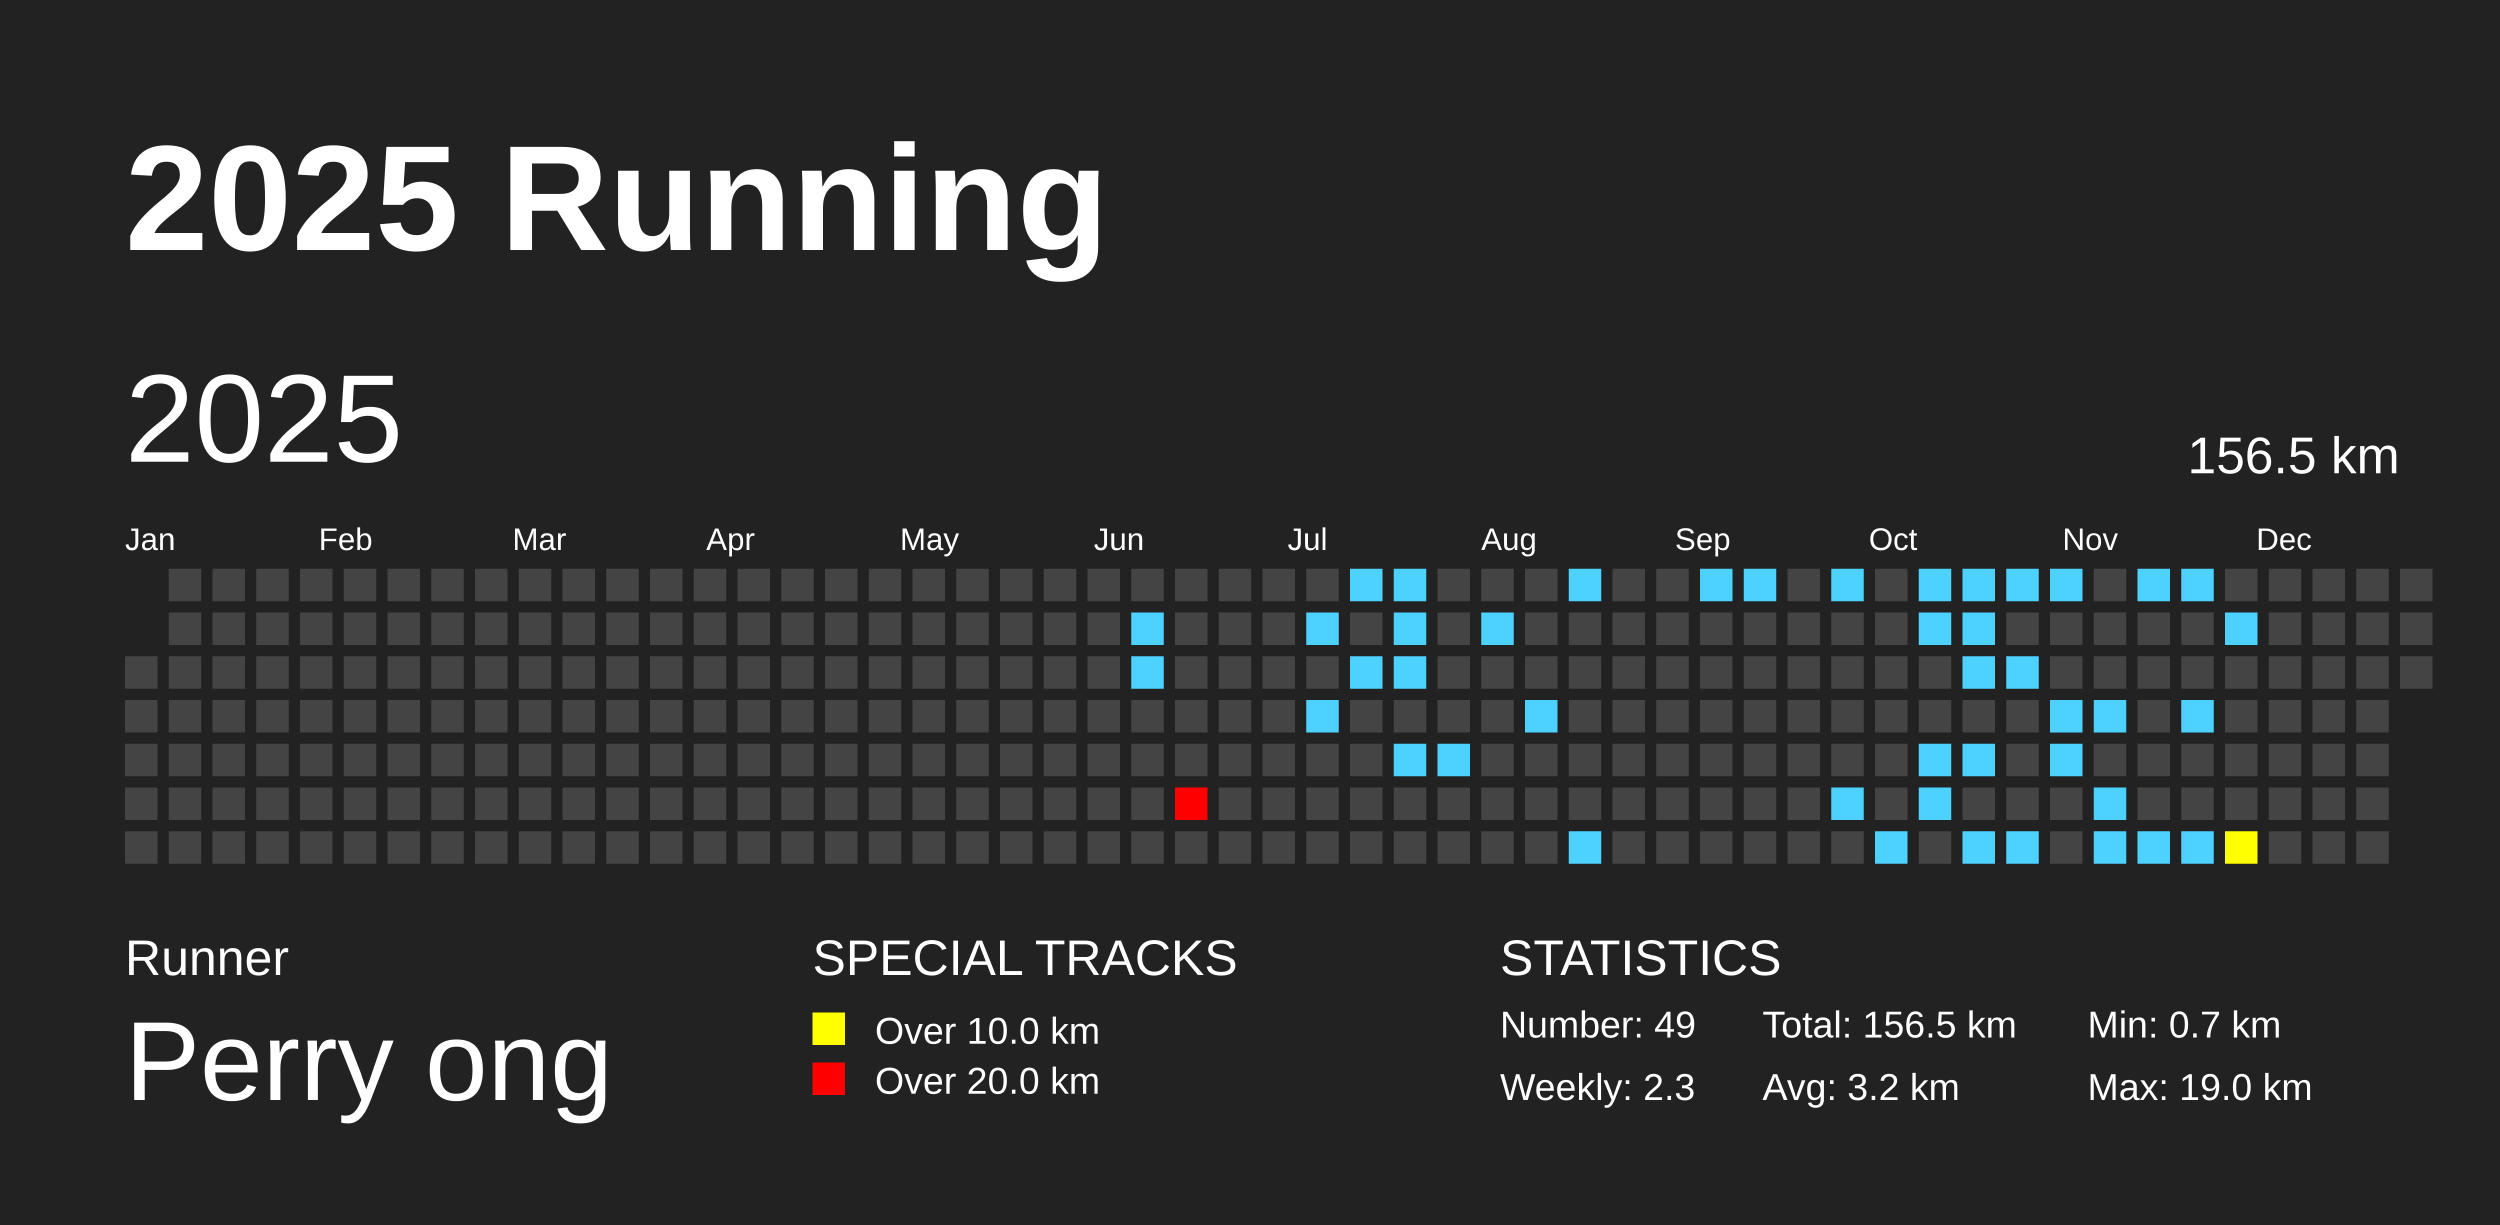
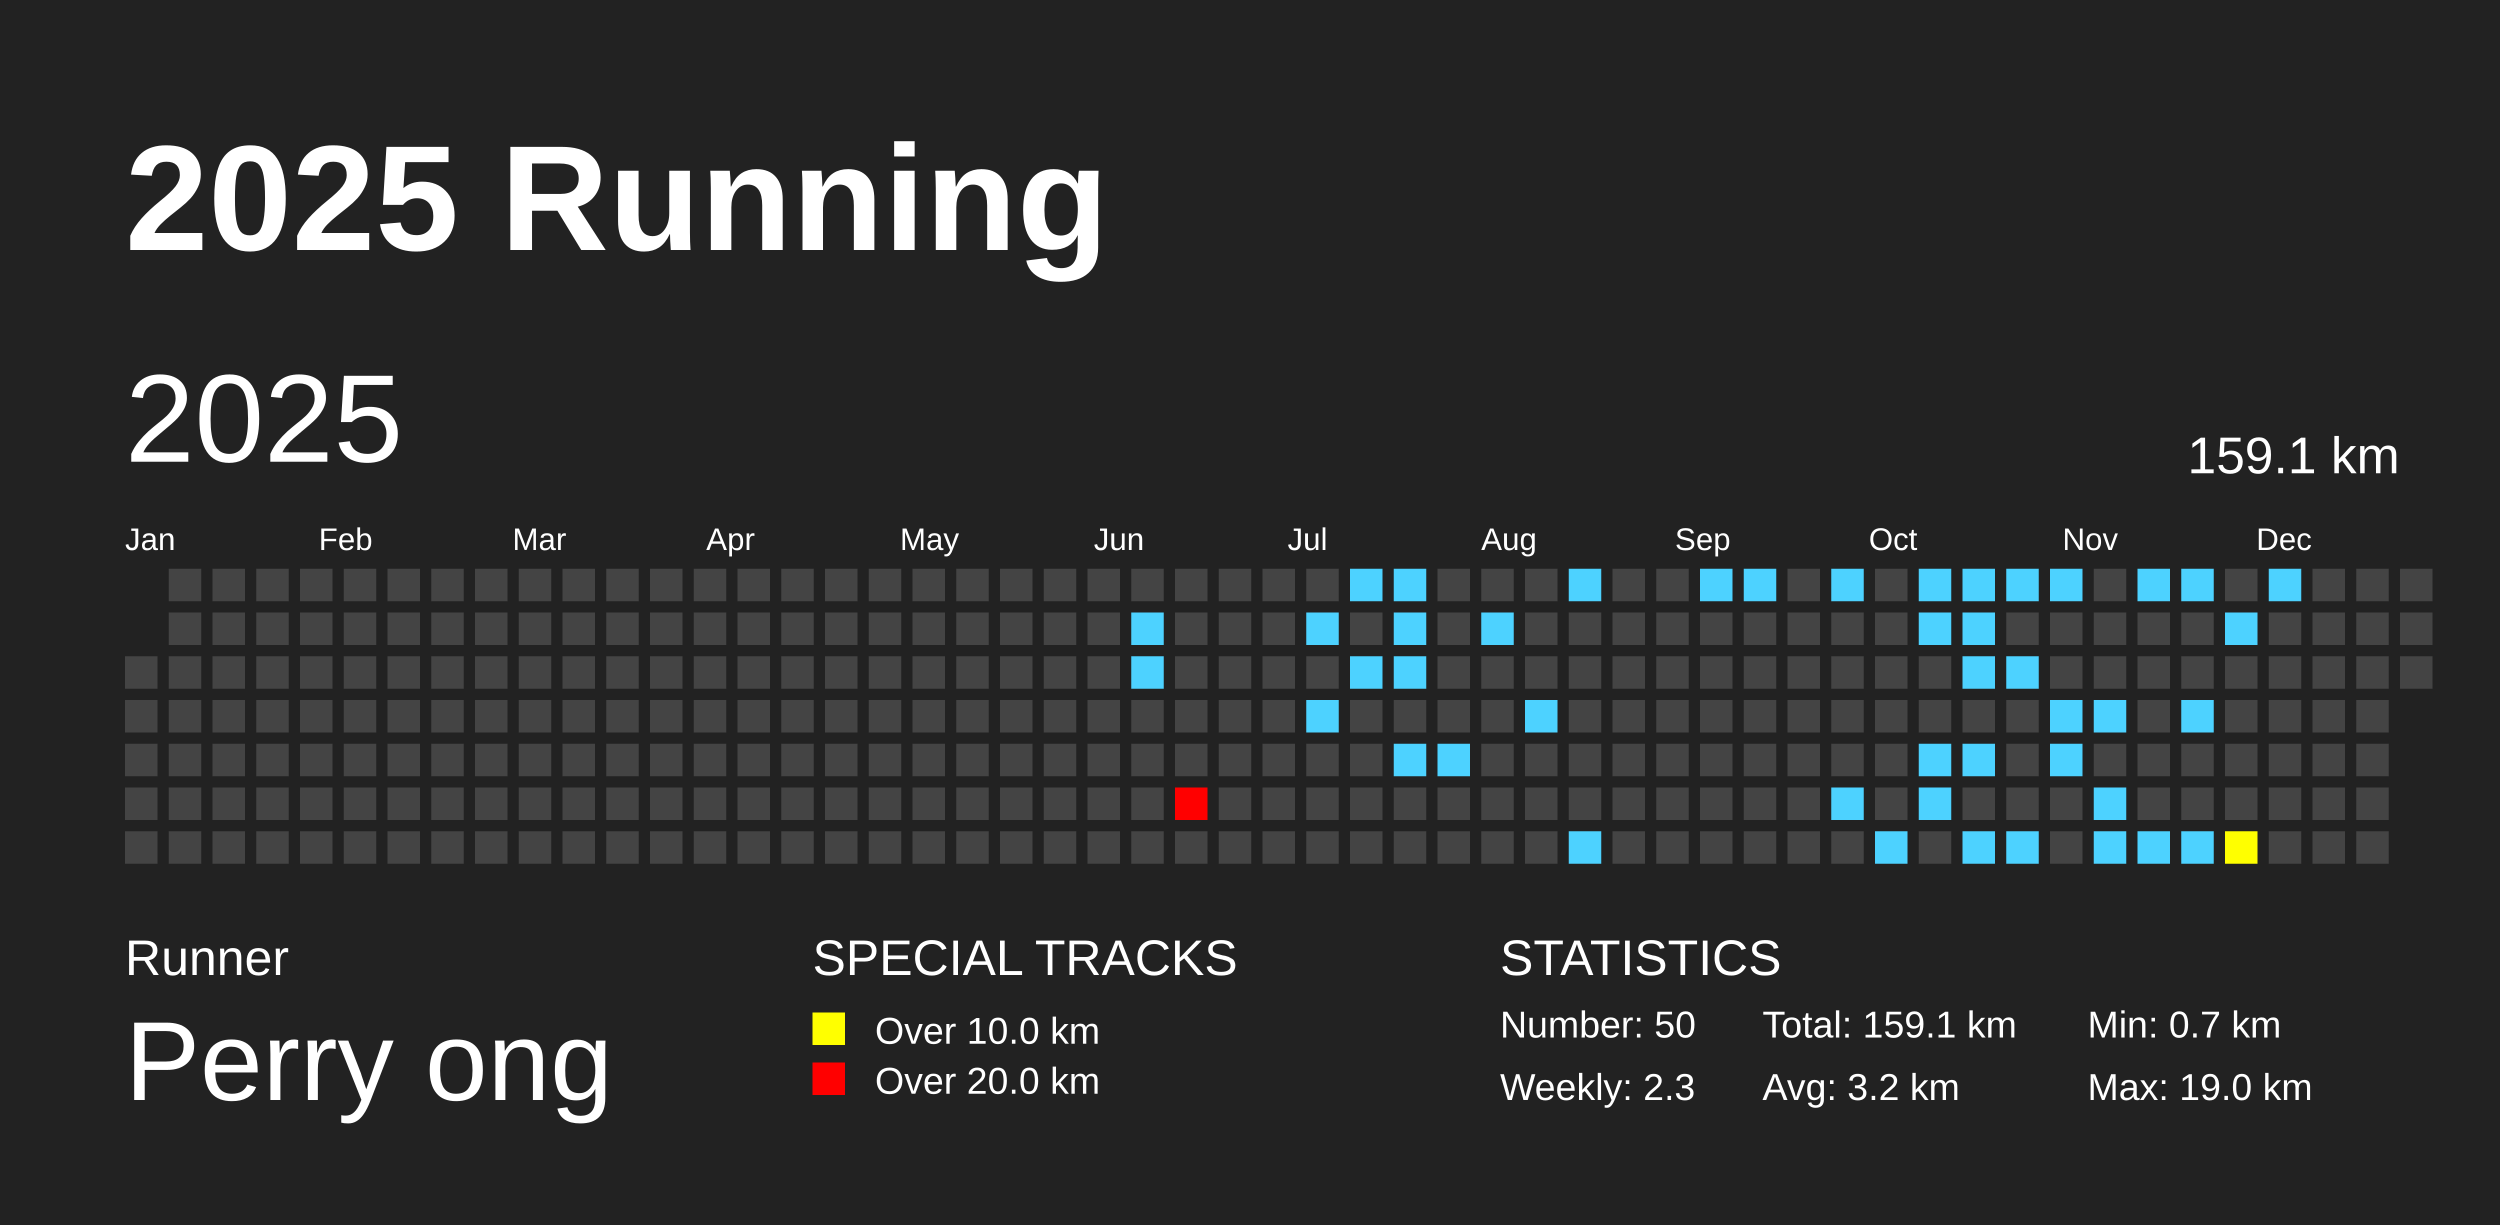
<svg xmlns="http://www.w3.org/2000/svg" baseProfile="full" height="98mm" version="1.1" viewBox="0,0,200,98" width="200mm">
  <defs />
  <rect fill="#222222" height="98" width="200" x="0" y="0" />
  <text fill="#FFFFFF" style="font-size:12px; font-family:Arial; font-weight:bold;" x="10" y="20">2025 Running</text>
  <text fill="#FFFFFF" style="font-size:4px; font-family:Arial" x="10" y="78">Runner</text>
  <text fill="#FFFFFF" style="font-size:9px; font-family:Arial" x="10" y="88">Perry ong</text>
  <text fill="#FFFFFF" style="font-size:4px; font-family:Arial" x="65" y="78">SPECIAL TRACKS</text>
  <rect fill="yellow" height="2.6" width="2.6" x="65" y="81" />
  <text fill="#FFFFFF" style="font-size:3px; font-family:Arial" x="70" y="83.5">Over 10.0 km</text>
  <rect fill="red" height="2.6" width="2.6" x="65" y="85" />
  <text fill="#FFFFFF" style="font-size:3px; font-family:Arial" x="70" y="87.5">Over 20.0 km</text>
  <text fill="#FFFFFF" style="font-size:4px; font-family:Arial" x="120" y="78">STATISTICS</text>
-   <text fill="#FFFFFF" style="font-size:3px; font-family:Arial" x="120" y="83">Number: 49</text>
+   <text fill="#FFFFFF" style="font-size:3px; font-family:Arial" x="120" y="83">Number: 50</text>
  <text fill="#FFFFFF" style="font-size:3px; font-family:Arial" x="120" y="88">Weekly: 2.3</text>
-   <text fill="#FFFFFF" style="font-size:3px; font-family:Arial" x="141" y="83">Total: 156.5 km</text>
+   <text fill="#FFFFFF" style="font-size:3px; font-family:Arial" x="141" y="83">Total: 159.1 km</text>
  <text fill="#FFFFFF" style="font-size:3px; font-family:Arial" x="141" y="88">Avg: 3.2 km</text>
  <text fill="#FFFFFF" style="font-size:3px; font-family:Arial" x="167" y="83">Min: 0.7 km</text>
  <text fill="#FFFFFF" style="font-size:3px; font-family:Arial" x="167" y="88">Max: 19.0 km</text>
  <text dominant-baseline="hanging" fill="#FFFFFF" style="font-size:10.0px; font-family:Arial;" x="10" y="30">2025</text>
-   <text dominant-baseline="hanging" fill="#FFFFFF" style="font-size:4.125px; font-family:Arial;" x="175" y="35">156.5 km</text>
+   <text dominant-baseline="hanging" fill="#FFFFFF" style="font-size:4.125px; font-family:Arial;" x="175" y="35">159.1 km</text>
  <text fill="#FFFFFF" style="font-size:2.5px; font-family:Arial" x="10.0" y="44">Jan</text>
  <text fill="#FFFFFF" style="font-size:2.5px; font-family:Arial" x="25.5" y="44">Feb</text>
  <text fill="#FFFFFF" style="font-size:2.5px; font-family:Arial" x="41.0" y="44">Mar</text>
  <text fill="#FFFFFF" style="font-size:2.5px; font-family:Arial" x="56.5" y="44">Apr</text>
  <text fill="#FFFFFF" style="font-size:2.5px; font-family:Arial" x="72.0" y="44">May</text>
  <text fill="#FFFFFF" style="font-size:2.5px; font-family:Arial" x="87.5" y="44">Jun</text>
  <text fill="#FFFFFF" style="font-size:2.5px; font-family:Arial" x="103.0" y="44">Jul</text>
  <text fill="#FFFFFF" style="font-size:2.5px; font-family:Arial" x="118.5" y="44">Aug</text>
  <text fill="#FFFFFF" style="font-size:2.5px; font-family:Arial" x="134.0" y="44">Sep</text>
  <text fill="#FFFFFF" style="font-size:2.5px; font-family:Arial" x="149.5" y="44">Oct</text>
  <text fill="#FFFFFF" style="font-size:2.5px; font-family:Arial" x="165.0" y="44">Nov</text>
  <text fill="#FFFFFF" style="font-size:2.5px; font-family:Arial" x="180.5" y="44">Dec</text>
  <rect fill="#444444" height="2.6" width="2.6" x="10.0" y="52.5" />
  <rect fill="#444444" height="2.6" width="2.6" x="10.0" y="56.0" />
  <rect fill="#444444" height="2.6" width="2.6" x="10.0" y="59.5" />
  <rect fill="#444444" height="2.6" width="2.6" x="10.0" y="63.0" />
  <rect fill="#444444" height="2.6" width="2.6" x="10.0" y="66.5" />
  <rect fill="#444444" height="2.6" width="2.6" x="13.5" y="45.5" />
  <rect fill="#444444" height="2.6" width="2.6" x="13.5" y="49.0" />
  <rect fill="#444444" height="2.6" width="2.6" x="13.5" y="52.5" />
  <rect fill="#444444" height="2.6" width="2.6" x="13.5" y="56.0" />
  <rect fill="#444444" height="2.6" width="2.6" x="13.5" y="59.5" />
  <rect fill="#444444" height="2.6" width="2.6" x="13.5" y="63.0" />
  <rect fill="#444444" height="2.6" width="2.6" x="13.5" y="66.5" />
  <rect fill="#444444" height="2.6" width="2.6" x="17.0" y="45.5" />
  <rect fill="#444444" height="2.6" width="2.6" x="17.0" y="49.0" />
  <rect fill="#444444" height="2.6" width="2.6" x="17.0" y="52.5" />
  <rect fill="#444444" height="2.6" width="2.6" x="17.0" y="56.0" />
  <rect fill="#444444" height="2.6" width="2.6" x="17.0" y="59.5" />
  <rect fill="#444444" height="2.6" width="2.6" x="17.0" y="63.0" />
  <rect fill="#444444" height="2.6" width="2.6" x="17.0" y="66.5" />
  <rect fill="#444444" height="2.6" width="2.6" x="20.5" y="45.5" />
  <rect fill="#444444" height="2.6" width="2.6" x="20.5" y="49.0" />
  <rect fill="#444444" height="2.6" width="2.6" x="20.5" y="52.5" />
  <rect fill="#444444" height="2.6" width="2.6" x="20.5" y="56.0" />
  <rect fill="#444444" height="2.6" width="2.6" x="20.5" y="59.5" />
  <rect fill="#444444" height="2.6" width="2.6" x="20.5" y="63.0" />
  <rect fill="#444444" height="2.6" width="2.6" x="20.5" y="66.5" />
  <rect fill="#444444" height="2.6" width="2.6" x="24.0" y="45.5" />
  <rect fill="#444444" height="2.6" width="2.6" x="24.0" y="49.0" />
  <rect fill="#444444" height="2.6" width="2.6" x="24.0" y="52.5" />
  <rect fill="#444444" height="2.6" width="2.6" x="24.0" y="56.0" />
  <rect fill="#444444" height="2.6" width="2.6" x="24.0" y="59.5" />
  <rect fill="#444444" height="2.6" width="2.6" x="24.0" y="63.0" />
  <rect fill="#444444" height="2.6" width="2.6" x="24.0" y="66.5" />
  <rect fill="#444444" height="2.6" width="2.6" x="27.5" y="45.5" />
  <rect fill="#444444" height="2.6" width="2.6" x="27.5" y="49.0" />
  <rect fill="#444444" height="2.6" width="2.6" x="27.5" y="52.5" />
  <rect fill="#444444" height="2.6" width="2.6" x="27.5" y="56.0" />
  <rect fill="#444444" height="2.6" width="2.6" x="27.5" y="59.5" />
  <rect fill="#444444" height="2.6" width="2.6" x="27.5" y="63.0" />
  <rect fill="#444444" height="2.6" width="2.6" x="27.5" y="66.5" />
  <rect fill="#444444" height="2.6" width="2.6" x="31.0" y="45.5" />
  <rect fill="#444444" height="2.6" width="2.6" x="31.0" y="49.0" />
  <rect fill="#444444" height="2.6" width="2.6" x="31.0" y="52.5" />
  <rect fill="#444444" height="2.6" width="2.6" x="31.0" y="56.0" />
  <rect fill="#444444" height="2.6" width="2.6" x="31.0" y="59.5" />
  <rect fill="#444444" height="2.6" width="2.6" x="31.0" y="63.0" />
  <rect fill="#444444" height="2.6" width="2.6" x="31.0" y="66.5" />
  <rect fill="#444444" height="2.6" width="2.6" x="34.5" y="45.5" />
  <rect fill="#444444" height="2.6" width="2.6" x="34.5" y="49.0" />
  <rect fill="#444444" height="2.6" width="2.6" x="34.5" y="52.5" />
  <rect fill="#444444" height="2.6" width="2.6" x="34.5" y="56.0" />
  <rect fill="#444444" height="2.6" width="2.6" x="34.5" y="59.5" />
  <rect fill="#444444" height="2.6" width="2.6" x="34.5" y="63.0" />
  <rect fill="#444444" height="2.6" width="2.6" x="34.5" y="66.5" />
  <rect fill="#444444" height="2.6" width="2.6" x="38.0" y="45.5" />
  <rect fill="#444444" height="2.6" width="2.6" x="38.0" y="49.0" />
  <rect fill="#444444" height="2.6" width="2.6" x="38.0" y="52.5" />
  <rect fill="#444444" height="2.6" width="2.6" x="38.0" y="56.0" />
  <rect fill="#444444" height="2.6" width="2.6" x="38.0" y="59.5" />
  <rect fill="#444444" height="2.6" width="2.6" x="38.0" y="63.0" />
  <rect fill="#444444" height="2.6" width="2.6" x="38.0" y="66.5" />
  <rect fill="#444444" height="2.6" width="2.6" x="41.5" y="45.5" />
  <rect fill="#444444" height="2.6" width="2.6" x="41.5" y="49.0" />
  <rect fill="#444444" height="2.6" width="2.6" x="41.5" y="52.5" />
  <rect fill="#444444" height="2.6" width="2.6" x="41.5" y="56.0" />
  <rect fill="#444444" height="2.6" width="2.6" x="41.5" y="59.5" />
  <rect fill="#444444" height="2.6" width="2.6" x="41.5" y="63.0" />
  <rect fill="#444444" height="2.6" width="2.6" x="41.5" y="66.5" />
  <rect fill="#444444" height="2.6" width="2.6" x="45.0" y="45.5" />
  <rect fill="#444444" height="2.6" width="2.6" x="45.0" y="49.0" />
  <rect fill="#444444" height="2.6" width="2.6" x="45.0" y="52.5" />
  <rect fill="#444444" height="2.6" width="2.6" x="45.0" y="56.0" />
  <rect fill="#444444" height="2.6" width="2.6" x="45.0" y="59.5" />
  <rect fill="#444444" height="2.6" width="2.6" x="45.0" y="63.0" />
  <rect fill="#444444" height="2.6" width="2.6" x="45.0" y="66.5" />
  <rect fill="#444444" height="2.6" width="2.6" x="48.5" y="45.5" />
  <rect fill="#444444" height="2.6" width="2.6" x="48.5" y="49.0" />
  <rect fill="#444444" height="2.6" width="2.6" x="48.5" y="52.5" />
  <rect fill="#444444" height="2.6" width="2.6" x="48.5" y="56.0" />
  <rect fill="#444444" height="2.6" width="2.6" x="48.5" y="59.5" />
  <rect fill="#444444" height="2.6" width="2.6" x="48.5" y="63.0" />
  <rect fill="#444444" height="2.6" width="2.6" x="48.5" y="66.5" />
  <rect fill="#444444" height="2.6" width="2.6" x="52.0" y="45.5" />
  <rect fill="#444444" height="2.6" width="2.6" x="52.0" y="49.0" />
  <rect fill="#444444" height="2.6" width="2.6" x="52.0" y="52.5" />
  <rect fill="#444444" height="2.6" width="2.6" x="52.0" y="56.0" />
  <rect fill="#444444" height="2.6" width="2.6" x="52.0" y="59.5" />
  <rect fill="#444444" height="2.6" width="2.6" x="52.0" y="63.0" />
  <rect fill="#444444" height="2.6" width="2.6" x="52.0" y="66.5" />
  <rect fill="#444444" height="2.6" width="2.6" x="55.5" y="45.5" />
  <rect fill="#444444" height="2.6" width="2.6" x="55.5" y="49.0" />
  <rect fill="#444444" height="2.6" width="2.6" x="55.5" y="52.5" />
  <rect fill="#444444" height="2.6" width="2.6" x="55.5" y="56.0" />
  <rect fill="#444444" height="2.6" width="2.6" x="55.5" y="59.5" />
  <rect fill="#444444" height="2.6" width="2.6" x="55.5" y="63.0" />
  <rect fill="#444444" height="2.6" width="2.6" x="55.5" y="66.5" />
  <rect fill="#444444" height="2.6" width="2.6" x="59.0" y="45.5" />
  <rect fill="#444444" height="2.6" width="2.6" x="59.0" y="49.0" />
  <rect fill="#444444" height="2.6" width="2.6" x="59.0" y="52.5" />
  <rect fill="#444444" height="2.6" width="2.6" x="59.0" y="56.0" />
  <rect fill="#444444" height="2.6" width="2.6" x="59.0" y="59.5" />
  <rect fill="#444444" height="2.6" width="2.6" x="59.0" y="63.0" />
  <rect fill="#444444" height="2.6" width="2.6" x="59.0" y="66.5" />
  <rect fill="#444444" height="2.6" width="2.6" x="62.5" y="45.5" />
  <rect fill="#444444" height="2.6" width="2.6" x="62.5" y="49.0" />
  <rect fill="#444444" height="2.6" width="2.6" x="62.5" y="52.5" />
  <rect fill="#444444" height="2.6" width="2.6" x="62.5" y="56.0" />
  <rect fill="#444444" height="2.6" width="2.6" x="62.5" y="59.5" />
  <rect fill="#444444" height="2.6" width="2.6" x="62.5" y="63.0" />
  <rect fill="#444444" height="2.6" width="2.6" x="62.5" y="66.5" />
  <rect fill="#444444" height="2.6" width="2.6" x="66.0" y="45.5" />
  <rect fill="#444444" height="2.6" width="2.6" x="66.0" y="49.0" />
  <rect fill="#444444" height="2.6" width="2.6" x="66.0" y="52.5" />
  <rect fill="#444444" height="2.6" width="2.6" x="66.0" y="56.0" />
  <rect fill="#444444" height="2.6" width="2.6" x="66.0" y="59.5" />
  <rect fill="#444444" height="2.6" width="2.6" x="66.0" y="63.0" />
  <rect fill="#444444" height="2.6" width="2.6" x="66.0" y="66.5" />
  <rect fill="#444444" height="2.6" width="2.6" x="69.5" y="45.5" />
  <rect fill="#444444" height="2.6" width="2.6" x="69.5" y="49.0" />
  <rect fill="#444444" height="2.6" width="2.6" x="69.5" y="52.5" />
  <rect fill="#444444" height="2.6" width="2.6" x="69.5" y="56.0" />
  <rect fill="#444444" height="2.6" width="2.6" x="69.5" y="59.5" />
  <rect fill="#444444" height="2.6" width="2.6" x="69.5" y="63.0" />
  <rect fill="#444444" height="2.6" width="2.6" x="69.5" y="66.5" />
  <rect fill="#444444" height="2.6" width="2.6" x="73.0" y="45.5" />
  <rect fill="#444444" height="2.6" width="2.6" x="73.0" y="49.0" />
  <rect fill="#444444" height="2.6" width="2.6" x="73.0" y="52.5" />
  <rect fill="#444444" height="2.6" width="2.6" x="73.0" y="56.0" />
  <rect fill="#444444" height="2.6" width="2.6" x="73.0" y="59.5" />
  <rect fill="#444444" height="2.6" width="2.6" x="73.0" y="63.0" />
  <rect fill="#444444" height="2.6" width="2.6" x="73.0" y="66.5" />
  <rect fill="#444444" height="2.6" width="2.6" x="76.5" y="45.5" />
  <rect fill="#444444" height="2.6" width="2.6" x="76.5" y="49.0" />
  <rect fill="#444444" height="2.6" width="2.6" x="76.5" y="52.5" />
  <rect fill="#444444" height="2.6" width="2.6" x="76.5" y="56.0" />
  <rect fill="#444444" height="2.6" width="2.6" x="76.5" y="59.5" />
  <rect fill="#444444" height="2.6" width="2.6" x="76.5" y="63.0" />
  <rect fill="#444444" height="2.6" width="2.6" x="76.5" y="66.5" />
  <rect fill="#444444" height="2.6" width="2.6" x="80.0" y="45.5" />
  <rect fill="#444444" height="2.6" width="2.6" x="80.0" y="49.0" />
  <rect fill="#444444" height="2.6" width="2.6" x="80.0" y="52.5" />
  <rect fill="#444444" height="2.6" width="2.6" x="80.0" y="56.0" />
  <rect fill="#444444" height="2.6" width="2.6" x="80.0" y="59.5" />
  <rect fill="#444444" height="2.6" width="2.6" x="80.0" y="63.0" />
  <rect fill="#444444" height="2.6" width="2.6" x="80.0" y="66.5" />
  <rect fill="#444444" height="2.6" width="2.6" x="83.5" y="45.5" />
  <rect fill="#444444" height="2.6" width="2.6" x="83.5" y="49.0" />
  <rect fill="#444444" height="2.6" width="2.6" x="83.5" y="52.5" />
  <rect fill="#444444" height="2.6" width="2.6" x="83.5" y="56.0" />
  <rect fill="#444444" height="2.6" width="2.6" x="83.5" y="59.5" />
  <rect fill="#444444" height="2.6" width="2.6" x="83.5" y="63.0" />
  <rect fill="#444444" height="2.6" width="2.6" x="83.5" y="66.5" />
  <rect fill="#444444" height="2.6" width="2.6" x="87.0" y="45.5" />
  <rect fill="#444444" height="2.6" width="2.6" x="87.0" y="49.0" />
  <rect fill="#444444" height="2.6" width="2.6" x="87.0" y="52.5" />
  <rect fill="#444444" height="2.6" width="2.6" x="87.0" y="56.0" />
  <rect fill="#444444" height="2.6" width="2.6" x="87.0" y="59.5" />
  <rect fill="#444444" height="2.6" width="2.6" x="87.0" y="63.0" />
  <rect fill="#444444" height="2.6" width="2.6" x="87.0" y="66.5" />
  <rect fill="#444444" height="2.6" width="2.6" x="90.5" y="45.5" />
  <rect fill="#4DD2FF" height="2.6" width="2.6" x="90.5" y="49.0" />
  <rect fill="#4DD2FF" height="2.6" width="2.6" x="90.5" y="52.5" />
  <rect fill="#444444" height="2.6" width="2.6" x="90.5" y="56.0" />
  <rect fill="#444444" height="2.6" width="2.6" x="90.5" y="59.5" />
  <rect fill="#444444" height="2.6" width="2.6" x="90.5" y="63.0" />
  <rect fill="#444444" height="2.6" width="2.6" x="90.5" y="66.5" />
  <rect fill="#444444" height="2.6" width="2.6" x="94.0" y="45.5" />
  <rect fill="#444444" height="2.6" width="2.6" x="94.0" y="49.0" />
  <rect fill="#444444" height="2.6" width="2.6" x="94.0" y="52.5" />
  <rect fill="#444444" height="2.6" width="2.6" x="94.0" y="56.0" />
  <rect fill="#444444" height="2.6" width="2.6" x="94.0" y="59.5" />
  <rect fill="red" height="2.6" width="2.6" x="94.0" y="63.0" />
  <rect fill="#444444" height="2.6" width="2.6" x="94.0" y="66.5" />
  <rect fill="#444444" height="2.6" width="2.6" x="97.5" y="45.5" />
  <rect fill="#444444" height="2.6" width="2.6" x="97.5" y="49.0" />
  <rect fill="#444444" height="2.6" width="2.6" x="97.5" y="52.5" />
  <rect fill="#444444" height="2.6" width="2.6" x="97.5" y="56.0" />
  <rect fill="#444444" height="2.6" width="2.6" x="97.5" y="59.5" />
  <rect fill="#444444" height="2.6" width="2.6" x="97.5" y="63.0" />
  <rect fill="#444444" height="2.6" width="2.6" x="97.5" y="66.5" />
  <rect fill="#444444" height="2.6" width="2.6" x="101.0" y="45.5" />
  <rect fill="#444444" height="2.6" width="2.6" x="101.0" y="49.0" />
  <rect fill="#444444" height="2.6" width="2.6" x="101.0" y="52.5" />
  <rect fill="#444444" height="2.6" width="2.6" x="101.0" y="56.0" />
  <rect fill="#444444" height="2.6" width="2.6" x="101.0" y="59.5" />
  <rect fill="#444444" height="2.6" width="2.6" x="101.0" y="63.0" />
  <rect fill="#444444" height="2.6" width="2.6" x="101.0" y="66.5" />
  <rect fill="#444444" height="2.6" width="2.6" x="104.5" y="45.5" />
  <rect fill="#4DD2FF" height="2.6" width="2.6" x="104.5" y="49.0" />
  <rect fill="#444444" height="2.6" width="2.6" x="104.5" y="52.5" />
  <rect fill="#4DD2FF" height="2.6" width="2.6" x="104.5" y="56.0" />
  <rect fill="#444444" height="2.6" width="2.6" x="104.5" y="59.5" />
  <rect fill="#444444" height="2.6" width="2.6" x="104.5" y="63.0" />
  <rect fill="#444444" height="2.6" width="2.6" x="104.5" y="66.5" />
  <rect fill="#4DD2FF" height="2.6" width="2.6" x="108.0" y="45.5" />
  <rect fill="#444444" height="2.6" width="2.6" x="108.0" y="49.0" />
  <rect fill="#4DD2FF" height="2.6" width="2.6" x="108.0" y="52.5" />
  <rect fill="#444444" height="2.6" width="2.6" x="108.0" y="56.0" />
  <rect fill="#444444" height="2.6" width="2.6" x="108.0" y="59.5" />
  <rect fill="#444444" height="2.6" width="2.6" x="108.0" y="63.0" />
  <rect fill="#444444" height="2.6" width="2.6" x="108.0" y="66.5" />
  <rect fill="#4DD2FF" height="2.6" width="2.6" x="111.5" y="45.5" />
  <rect fill="#4DD2FF" height="2.6" width="2.6" x="111.5" y="49.0" />
  <rect fill="#4DD2FF" height="2.6" width="2.6" x="111.5" y="52.5" />
  <rect fill="#444444" height="2.6" width="2.6" x="111.5" y="56.0" />
  <rect fill="#4DD2FF" height="2.6" width="2.6" x="111.5" y="59.5" />
  <rect fill="#444444" height="2.6" width="2.6" x="111.5" y="63.0" />
  <rect fill="#444444" height="2.6" width="2.6" x="111.5" y="66.5" />
  <rect fill="#444444" height="2.6" width="2.6" x="115.0" y="45.5" />
  <rect fill="#444444" height="2.6" width="2.6" x="115.0" y="49.0" />
  <rect fill="#444444" height="2.6" width="2.6" x="115.0" y="52.5" />
  <rect fill="#444444" height="2.6" width="2.6" x="115.0" y="56.0" />
  <rect fill="#4DD2FF" height="2.6" width="2.6" x="115.0" y="59.5" />
  <rect fill="#444444" height="2.6" width="2.6" x="115.0" y="63.0" />
  <rect fill="#444444" height="2.6" width="2.6" x="115.0" y="66.5" />
  <rect fill="#444444" height="2.6" width="2.6" x="118.5" y="45.5" />
  <rect fill="#4DD2FF" height="2.6" width="2.6" x="118.5" y="49.0" />
  <rect fill="#444444" height="2.6" width="2.6" x="118.5" y="52.5" />
  <rect fill="#444444" height="2.6" width="2.6" x="118.5" y="56.0" />
  <rect fill="#444444" height="2.6" width="2.6" x="118.5" y="59.5" />
  <rect fill="#444444" height="2.6" width="2.6" x="118.5" y="63.0" />
  <rect fill="#444444" height="2.6" width="2.6" x="118.5" y="66.5" />
  <rect fill="#444444" height="2.6" width="2.6" x="122.0" y="45.5" />
  <rect fill="#444444" height="2.6" width="2.6" x="122.0" y="49.0" />
  <rect fill="#444444" height="2.6" width="2.6" x="122.0" y="52.5" />
  <rect fill="#4DD2FF" height="2.6" width="2.6" x="122.0" y="56.0" />
  <rect fill="#444444" height="2.6" width="2.6" x="122.0" y="59.5" />
  <rect fill="#444444" height="2.6" width="2.6" x="122.0" y="63.0" />
  <rect fill="#444444" height="2.6" width="2.6" x="122.0" y="66.5" />
  <rect fill="#4DD2FF" height="2.6" width="2.6" x="125.5" y="45.5" />
  <rect fill="#444444" height="2.6" width="2.6" x="125.5" y="49.0" />
  <rect fill="#444444" height="2.6" width="2.6" x="125.5" y="52.5" />
  <rect fill="#444444" height="2.6" width="2.6" x="125.5" y="56.0" />
  <rect fill="#444444" height="2.6" width="2.6" x="125.5" y="59.5" />
  <rect fill="#444444" height="2.6" width="2.6" x="125.5" y="63.0" />
  <rect fill="#4DD2FF" height="2.6" width="2.6" x="125.5" y="66.5" />
  <rect fill="#444444" height="2.6" width="2.6" x="129.0" y="45.5" />
  <rect fill="#444444" height="2.6" width="2.6" x="129.0" y="49.0" />
  <rect fill="#444444" height="2.6" width="2.6" x="129.0" y="52.5" />
  <rect fill="#444444" height="2.6" width="2.6" x="129.0" y="56.0" />
  <rect fill="#444444" height="2.6" width="2.6" x="129.0" y="59.5" />
  <rect fill="#444444" height="2.6" width="2.6" x="129.0" y="63.0" />
  <rect fill="#444444" height="2.6" width="2.6" x="129.0" y="66.5" />
  <rect fill="#444444" height="2.6" width="2.6" x="132.5" y="45.5" />
  <rect fill="#444444" height="2.6" width="2.6" x="132.5" y="49.0" />
  <rect fill="#444444" height="2.6" width="2.6" x="132.5" y="52.5" />
  <rect fill="#444444" height="2.6" width="2.6" x="132.5" y="56.0" />
  <rect fill="#444444" height="2.6" width="2.6" x="132.5" y="59.5" />
  <rect fill="#444444" height="2.6" width="2.6" x="132.5" y="63.0" />
  <rect fill="#444444" height="2.6" width="2.6" x="132.5" y="66.5" />
  <rect fill="#4DD2FF" height="2.6" width="2.6" x="136.0" y="45.5" />
  <rect fill="#444444" height="2.6" width="2.6" x="136.0" y="49.0" />
  <rect fill="#444444" height="2.6" width="2.6" x="136.0" y="52.5" />
  <rect fill="#444444" height="2.6" width="2.6" x="136.0" y="56.0" />
  <rect fill="#444444" height="2.6" width="2.6" x="136.0" y="59.5" />
  <rect fill="#444444" height="2.6" width="2.6" x="136.0" y="63.0" />
  <rect fill="#444444" height="2.6" width="2.6" x="136.0" y="66.5" />
  <rect fill="#4DD2FF" height="2.6" width="2.6" x="139.5" y="45.5" />
  <rect fill="#444444" height="2.6" width="2.6" x="139.5" y="49.0" />
  <rect fill="#444444" height="2.6" width="2.6" x="139.5" y="52.5" />
  <rect fill="#444444" height="2.6" width="2.6" x="139.5" y="56.0" />
  <rect fill="#444444" height="2.6" width="2.6" x="139.5" y="59.5" />
  <rect fill="#444444" height="2.6" width="2.6" x="139.5" y="63.0" />
  <rect fill="#444444" height="2.6" width="2.6" x="139.5" y="66.5" />
  <rect fill="#444444" height="2.6" width="2.6" x="143.0" y="45.5" />
  <rect fill="#444444" height="2.6" width="2.6" x="143.0" y="49.0" />
  <rect fill="#444444" height="2.6" width="2.6" x="143.0" y="52.5" />
  <rect fill="#444444" height="2.6" width="2.6" x="143.0" y="56.0" />
  <rect fill="#444444" height="2.6" width="2.6" x="143.0" y="59.5" />
  <rect fill="#444444" height="2.6" width="2.6" x="143.0" y="63.0" />
  <rect fill="#444444" height="2.6" width="2.6" x="143.0" y="66.5" />
  <rect fill="#4DD2FF" height="2.6" width="2.6" x="146.5" y="45.5" />
  <rect fill="#444444" height="2.6" width="2.6" x="146.5" y="49.0" />
  <rect fill="#444444" height="2.6" width="2.6" x="146.5" y="52.5" />
  <rect fill="#444444" height="2.6" width="2.6" x="146.5" y="56.0" />
  <rect fill="#444444" height="2.6" width="2.6" x="146.5" y="59.5" />
  <rect fill="#4DD2FF" height="2.6" width="2.6" x="146.5" y="63.0" />
  <rect fill="#444444" height="2.6" width="2.6" x="146.5" y="66.5" />
  <rect fill="#444444" height="2.6" width="2.6" x="150.0" y="45.5" />
  <rect fill="#444444" height="2.6" width="2.6" x="150.0" y="49.0" />
  <rect fill="#444444" height="2.6" width="2.6" x="150.0" y="52.5" />
  <rect fill="#444444" height="2.6" width="2.6" x="150.0" y="56.0" />
  <rect fill="#444444" height="2.6" width="2.6" x="150.0" y="59.5" />
  <rect fill="#444444" height="2.6" width="2.6" x="150.0" y="63.0" />
  <rect fill="#4DD2FF" height="2.6" width="2.6" x="150.0" y="66.5" />
  <rect fill="#4DD2FF" height="2.6" width="2.6" x="153.5" y="45.5" />
  <rect fill="#4DD2FF" height="2.6" width="2.6" x="153.5" y="49.0" />
  <rect fill="#444444" height="2.6" width="2.6" x="153.5" y="52.5" />
  <rect fill="#444444" height="2.6" width="2.6" x="153.5" y="56.0" />
  <rect fill="#4DD2FF" height="2.6" width="2.6" x="153.5" y="59.5" />
  <rect fill="#4DD2FF" height="2.6" width="2.6" x="153.5" y="63.0" />
  <rect fill="#444444" height="2.6" width="2.6" x="153.5" y="66.5" />
  <rect fill="#4DD2FF" height="2.6" width="2.6" x="157.0" y="45.5" />
  <rect fill="#4DD2FF" height="2.6" width="2.6" x="157.0" y="49.0" />
  <rect fill="#4DD2FF" height="2.6" width="2.6" x="157.0" y="52.5" />
  <rect fill="#444444" height="2.6" width="2.6" x="157.0" y="56.0" />
  <rect fill="#4DD2FF" height="2.6" width="2.6" x="157.0" y="59.5" />
  <rect fill="#444444" height="2.6" width="2.6" x="157.0" y="63.0" />
  <rect fill="#4DD2FF" height="2.6" width="2.6" x="157.0" y="66.5" />
  <rect fill="#4DD2FF" height="2.6" width="2.6" x="160.5" y="45.5" />
  <rect fill="#444444" height="2.6" width="2.6" x="160.5" y="49.0" />
  <rect fill="#4DD2FF" height="2.6" width="2.6" x="160.5" y="52.5" />
  <rect fill="#444444" height="2.6" width="2.6" x="160.5" y="56.0" />
  <rect fill="#444444" height="2.6" width="2.6" x="160.5" y="59.5" />
  <rect fill="#444444" height="2.6" width="2.6" x="160.5" y="63.0" />
  <rect fill="#4DD2FF" height="2.6" width="2.6" x="160.5" y="66.5" />
  <rect fill="#4DD2FF" height="2.6" width="2.6" x="164.0" y="45.5" />
  <rect fill="#444444" height="2.6" width="2.6" x="164.0" y="49.0" />
  <rect fill="#444444" height="2.6" width="2.6" x="164.0" y="52.5" />
  <rect fill="#4DD2FF" height="2.6" width="2.6" x="164.0" y="56.0" />
  <rect fill="#4DD2FF" height="2.6" width="2.6" x="164.0" y="59.5" />
  <rect fill="#444444" height="2.6" width="2.6" x="164.0" y="63.0" />
  <rect fill="#444444" height="2.6" width="2.6" x="164.0" y="66.5" />
  <rect fill="#444444" height="2.6" width="2.6" x="167.5" y="45.5" />
  <rect fill="#444444" height="2.6" width="2.6" x="167.5" y="49.0" />
  <rect fill="#444444" height="2.6" width="2.6" x="167.5" y="52.5" />
  <rect fill="#4DD2FF" height="2.6" width="2.6" x="167.5" y="56.0" />
  <rect fill="#444444" height="2.6" width="2.6" x="167.5" y="59.5" />
  <rect fill="#4DD2FF" height="2.6" width="2.6" x="167.5" y="63.0" />
  <rect fill="#4DD2FF" height="2.6" width="2.6" x="167.5" y="66.5" />
  <rect fill="#4DD2FF" height="2.6" width="2.6" x="171.0" y="45.5" />
  <rect fill="#444444" height="2.6" width="2.6" x="171.0" y="49.0" />
  <rect fill="#444444" height="2.6" width="2.6" x="171.0" y="52.5" />
  <rect fill="#444444" height="2.6" width="2.6" x="171.0" y="56.0" />
  <rect fill="#444444" height="2.6" width="2.6" x="171.0" y="59.5" />
  <rect fill="#444444" height="2.6" width="2.6" x="171.0" y="63.0" />
  <rect fill="#4DD2FF" height="2.6" width="2.6" x="171.0" y="66.5" />
  <rect fill="#4DD2FF" height="2.6" width="2.6" x="174.5" y="45.5" />
  <rect fill="#444444" height="2.6" width="2.6" x="174.5" y="49.0" />
  <rect fill="#444444" height="2.6" width="2.6" x="174.5" y="52.5" />
  <rect fill="#4DD2FF" height="2.6" width="2.6" x="174.5" y="56.0" />
  <rect fill="#444444" height="2.6" width="2.6" x="174.5" y="59.5" />
  <rect fill="#444444" height="2.6" width="2.6" x="174.5" y="63.0" />
  <rect fill="#4DD2FF" height="2.6" width="2.6" x="174.5" y="66.5" />
  <rect fill="#444444" height="2.6" width="2.6" x="178.0" y="45.5" />
  <rect fill="#4DD2FF" height="2.6" width="2.6" x="178.0" y="49.0" />
  <rect fill="#444444" height="2.6" width="2.6" x="178.0" y="52.5" />
  <rect fill="#444444" height="2.6" width="2.6" x="178.0" y="56.0" />
  <rect fill="#444444" height="2.6" width="2.6" x="178.0" y="59.5" />
  <rect fill="#444444" height="2.6" width="2.6" x="178.0" y="63.0" />
  <rect fill="yellow" height="2.6" width="2.6" x="178.0" y="66.5" />
-   <rect fill="#444444" height="2.6" width="2.6" x="181.5" y="45.5" />
+   <rect fill="#4DD2FF" height="2.6" width="2.6" x="181.5" y="45.5" />
  <rect fill="#444444" height="2.6" width="2.6" x="181.5" y="49.0" />
  <rect fill="#444444" height="2.6" width="2.6" x="181.5" y="52.5" />
  <rect fill="#444444" height="2.6" width="2.6" x="181.5" y="56.0" />
  <rect fill="#444444" height="2.6" width="2.6" x="181.5" y="59.5" />
  <rect fill="#444444" height="2.6" width="2.6" x="181.5" y="63.0" />
  <rect fill="#444444" height="2.6" width="2.6" x="181.5" y="66.5" />
  <rect fill="#444444" height="2.6" width="2.6" x="185.0" y="45.5" />
  <rect fill="#444444" height="2.6" width="2.6" x="185.0" y="49.0" />
  <rect fill="#444444" height="2.6" width="2.6" x="185.0" y="52.5" />
  <rect fill="#444444" height="2.6" width="2.6" x="185.0" y="56.0" />
  <rect fill="#444444" height="2.6" width="2.6" x="185.0" y="59.5" />
  <rect fill="#444444" height="2.6" width="2.6" x="185.0" y="63.0" />
  <rect fill="#444444" height="2.6" width="2.6" x="185.0" y="66.5" />
  <rect fill="#444444" height="2.6" width="2.6" x="188.5" y="45.5" />
  <rect fill="#444444" height="2.6" width="2.6" x="188.5" y="49.0" />
  <rect fill="#444444" height="2.6" width="2.6" x="188.5" y="52.5" />
  <rect fill="#444444" height="2.6" width="2.6" x="188.5" y="56.0" />
  <rect fill="#444444" height="2.6" width="2.6" x="188.5" y="59.5" />
  <rect fill="#444444" height="2.6" width="2.6" x="188.5" y="63.0" />
  <rect fill="#444444" height="2.6" width="2.6" x="188.5" y="66.5" />
  <rect fill="#444444" height="2.6" width="2.6" x="192.0" y="45.5" />
  <rect fill="#444444" height="2.6" width="2.6" x="192.0" y="49.0" />
  <rect fill="#444444" height="2.6" width="2.6" x="192.0" y="52.5" />
</svg>
